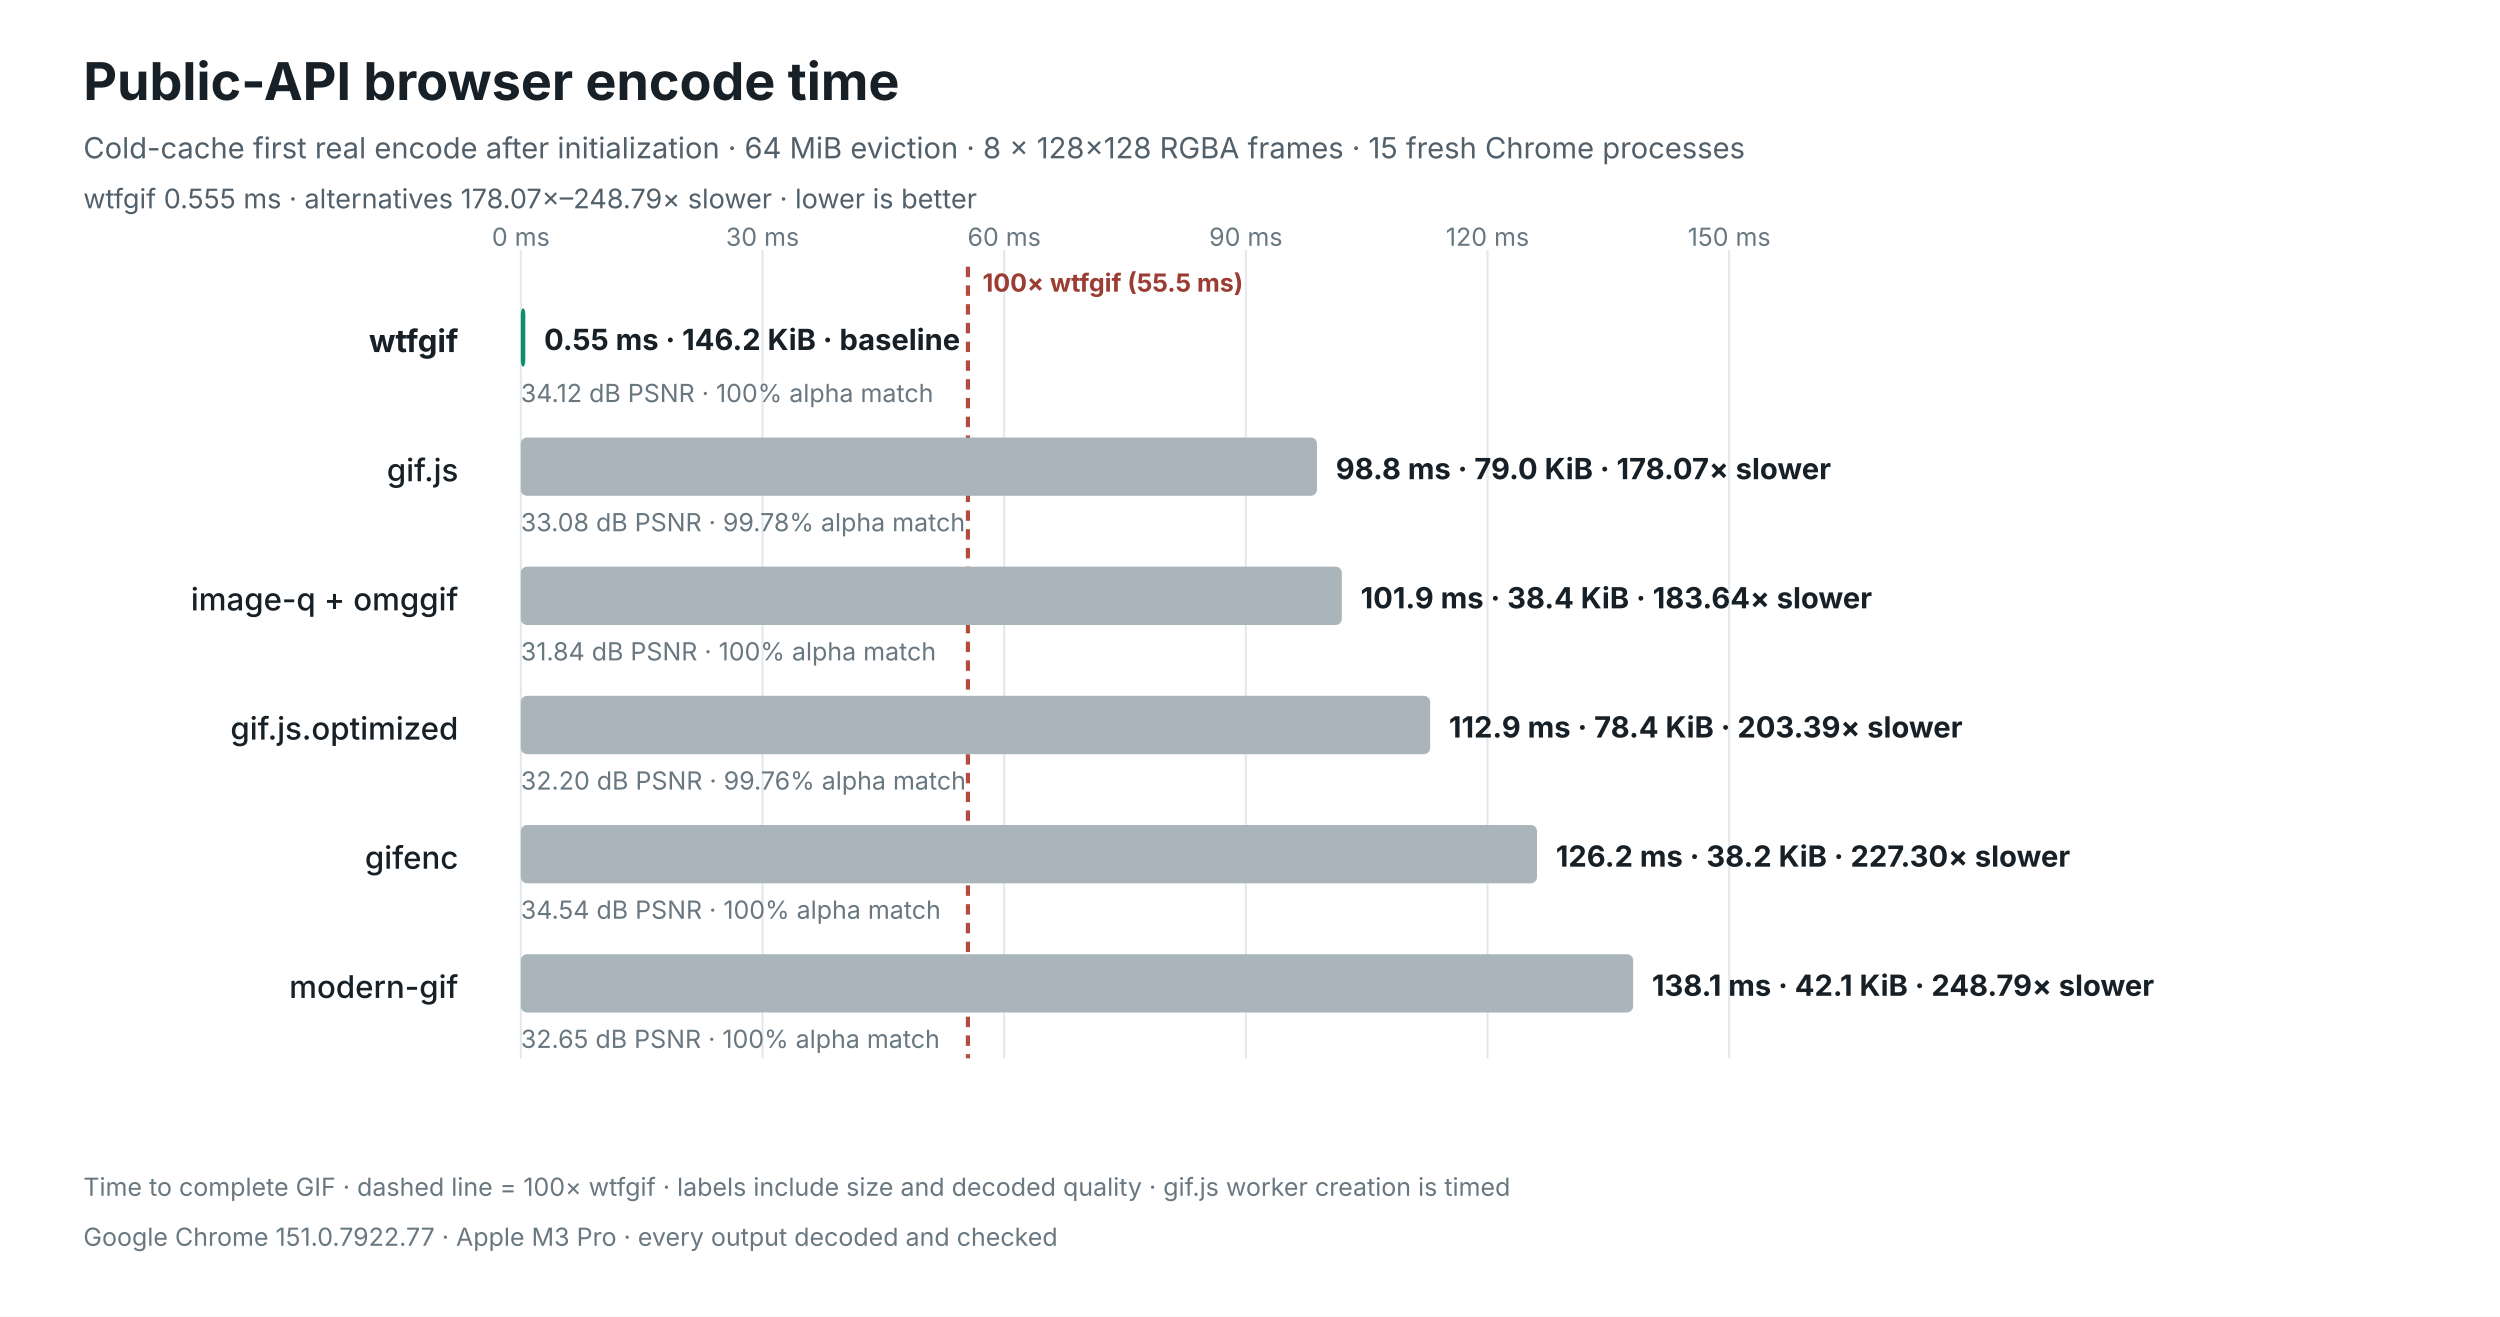
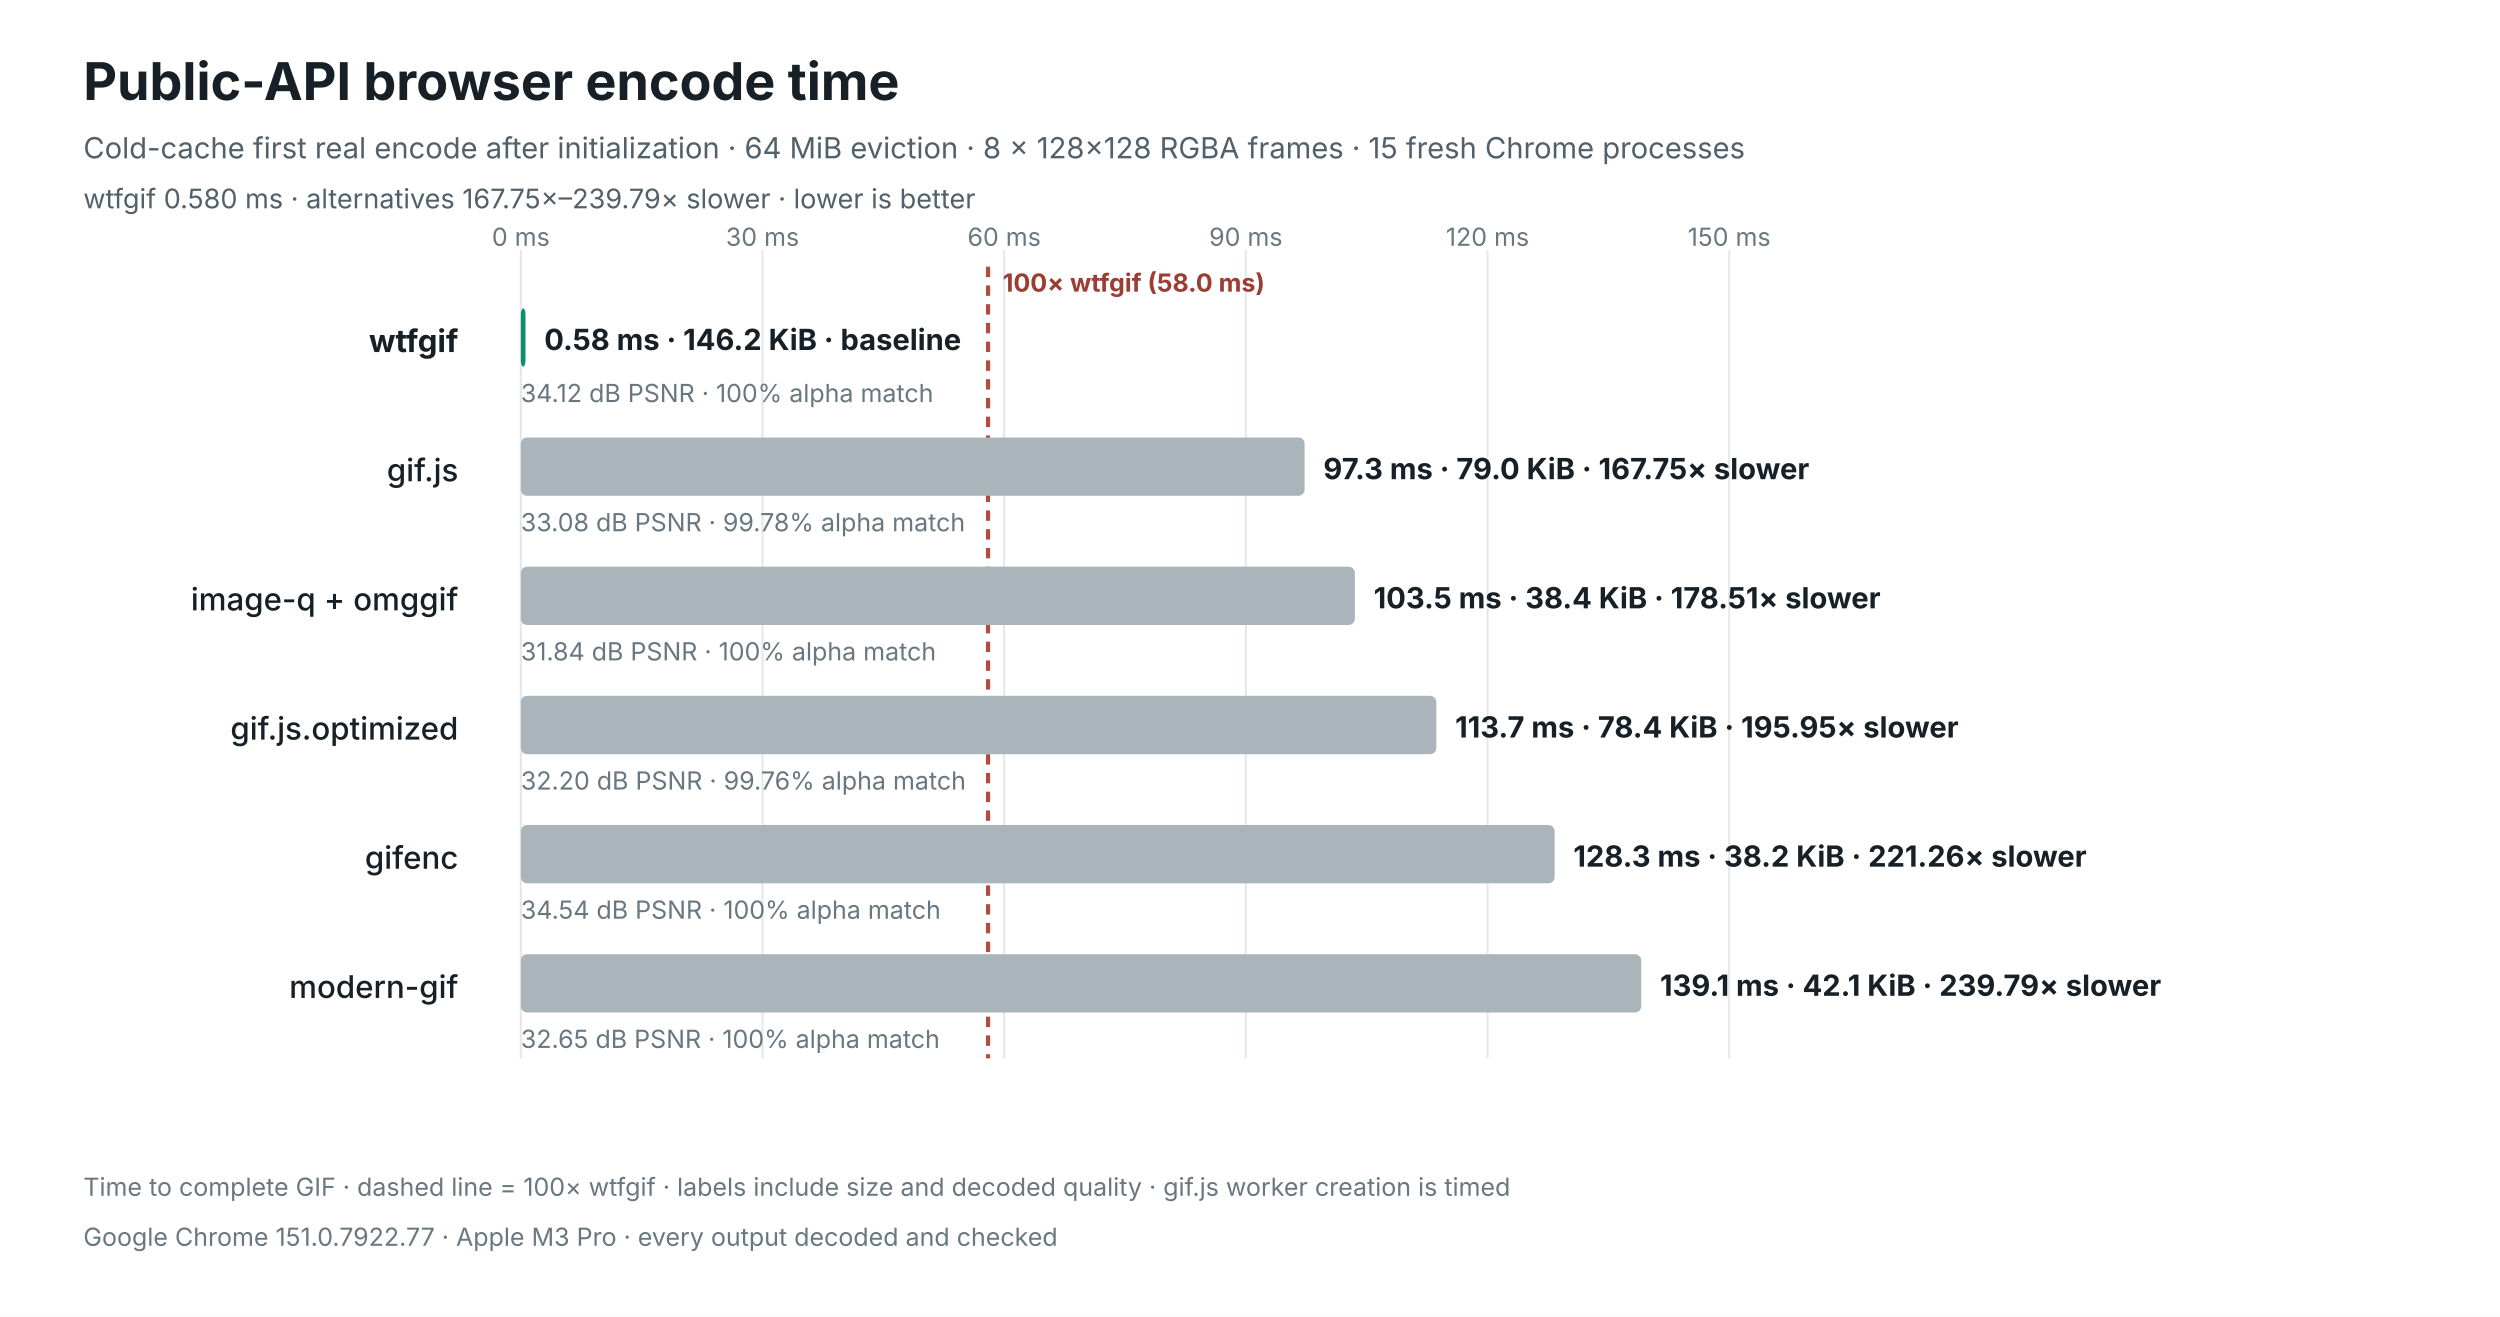
<svg xmlns="http://www.w3.org/2000/svg" width="1200" height="632" viewBox="0 0 1200 632" role="img" aria-labelledby="title desc">
  <rect width="100%" height="100%" fill="#ffffff" />
  <g font-family="ui-sans-serif, -apple-system, BlinkMacSystemFont, Segoe UI, sans-serif" fill="#172026">
    <text x="40" y="48" font-size="25" font-weight="700">Public-API browser encode time</text>
    <text x="40" y="76" font-size="14" fill="#51606a">Cold-cache first real encode after initialization · 64 MiB eviction · 8 × 128×128 RGBA frames · 15 fresh Chrome processes</text>
-     <text x="40" y="100" font-size="13" fill="#51606a">wtfgif 0.555 ms · alternatives 178.07×–248.79× slower · lower is better</text>
+     <text x="40" y="100" font-size="13" fill="#51606a">wtfgif 0.580 ms · alternatives 167.75×–239.79× slower · lower is better</text>
    <line x1="250" y1="120" x2="250" y2="508" stroke="#e3e8eb" stroke-width="1" />
    <text x="250" y="118" text-anchor="middle" font-size="12" fill="#687780">0 ms</text>
    <line x1="366" y1="120" x2="366" y2="508" stroke="#e3e8eb" stroke-width="1" />
    <text x="366" y="118" text-anchor="middle" font-size="12" fill="#687780">30 ms</text>
    <line x1="482" y1="120" x2="482" y2="508" stroke="#e3e8eb" stroke-width="1" />
    <text x="482" y="118" text-anchor="middle" font-size="12" fill="#687780">60 ms</text>
    <line x1="598" y1="120" x2="598" y2="508" stroke="#e3e8eb" stroke-width="1" />
    <text x="598" y="118" text-anchor="middle" font-size="12" fill="#687780">90 ms</text>
    <line x1="714" y1="120" x2="714" y2="508" stroke="#e3e8eb" stroke-width="1" />
    <text x="714" y="118" text-anchor="middle" font-size="12" fill="#687780">120 ms</text>
    <line x1="830" y1="120" x2="830" y2="508" stroke="#e3e8eb" stroke-width="1" />
    <text x="830" y="118" text-anchor="middle" font-size="12" fill="#687780">150 ms</text>
-     <line x1="464.6" y1="128" x2="464.6" y2="508" stroke="#b34b3f" stroke-width="2" stroke-dasharray="5 4" />
-     <text x="471.6" y="140" font-size="12" font-weight="700" fill="#9b3d33">100× wtfgif (55.5 ms)</text>
+     <line x1="474.27" y1="128" x2="474.27" y2="508" stroke="#b34b3f" stroke-width="2" stroke-dasharray="5 4" />
+     <text x="481.27" y="140" font-size="12" font-weight="700" fill="#9b3d33">100× wtfgif (58.0 ms)</text>
    <text x="220" y="169" text-anchor="end" font-size="15" font-weight="700">wtfgif</text>
-     <rect x="250" y="148" width="2.15" height="28" rx="3" fill="#0d8f6f" />
-     <text x="261.15" y="168" text-anchor="start" font-size="14" font-weight="700" fill="#172026">0.55 ms · 146.2 KiB · baseline</text>
+     <rect x="250" y="148" width="2.24" height="28" rx="3" fill="#0d8f6f" />
+     <text x="261.24" y="168" text-anchor="start" font-size="14" font-weight="700" fill="#172026">0.58 ms · 146.2 KiB · baseline</text>
    <text x="250" y="193" font-size="12" fill="#687780">34.12 dB PSNR · 100% alpha match</text>
    <text x="220" y="231" text-anchor="end" font-size="15" font-weight="500">gif.js</text>
-     <rect x="250" y="210" width="382.14" height="28" rx="3" fill="#aab5bb" />
-     <text x="641.14" y="230" text-anchor="start" font-size="14" font-weight="700" fill="#172026">98.8 ms · 79.0 KiB · 178.07× slower</text>
+     <rect x="250" y="210" width="376.21" height="28" rx="3" fill="#aab5bb" />
+     <text x="635.21" y="230" text-anchor="start" font-size="14" font-weight="700" fill="#172026">97.3 ms · 79.0 KiB · 167.75× slower</text>
    <text x="250" y="255" font-size="12" fill="#687780">33.08 dB PSNR · 99.78% alpha match</text>
    <text x="220" y="293" text-anchor="end" font-size="15" font-weight="500">image-q + omggif</text>
-     <rect x="250" y="272" width="394.09" height="28" rx="3" fill="#aab5bb" />
-     <text x="653.09" y="292" text-anchor="start" font-size="14" font-weight="700" fill="#172026">101.9 ms · 38.4 KiB · 183.64× slower</text>
+     <rect x="250" y="272" width="400.34" height="28" rx="3" fill="#aab5bb" />
+     <text x="659.34" y="292" text-anchor="start" font-size="14" font-weight="700" fill="#172026">103.5 ms · 38.4 KiB · 178.51× slower</text>
    <text x="250" y="317" font-size="12" fill="#687780">31.84 dB PSNR · 100% alpha match</text>
    <text x="220" y="355" text-anchor="end" font-size="15" font-weight="500">gif.js.optimized</text>
-     <rect x="250" y="334" width="436.47" height="28" rx="3" fill="#aab5bb" />
-     <text x="695.47" y="354" text-anchor="start" font-size="14" font-weight="700" fill="#172026">112.9 ms · 78.4 KiB · 203.39× slower</text>
+     <rect x="250" y="334" width="439.45" height="28" rx="3" fill="#aab5bb" />
+     <text x="698.45" y="354" text-anchor="start" font-size="14" font-weight="700" fill="#172026">113.7 ms · 78.4 KiB · 195.95× slower</text>
    <text x="250" y="379" font-size="12" fill="#687780">32.20 dB PSNR · 99.76% alpha match</text>
    <text x="220" y="417" text-anchor="end" font-size="15" font-weight="500">gifenc</text>
-     <rect x="250" y="396" width="487.78" height="28" rx="3" fill="#aab5bb" />
-     <text x="746.78" y="416" text-anchor="start" font-size="14" font-weight="700" fill="#172026">126.2 ms · 38.2 KiB · 227.30× slower</text>
+     <rect x="250" y="396" width="496.21" height="28" rx="3" fill="#aab5bb" />
+     <text x="755.21" y="416" text-anchor="start" font-size="14" font-weight="700" fill="#172026">128.3 ms · 38.2 KiB · 221.26× slower</text>
    <text x="250" y="441" font-size="12" fill="#687780">34.54 dB PSNR · 100% alpha match</text>
    <text x="220" y="479" text-anchor="end" font-size="15" font-weight="500">modern-gif</text>
-     <rect x="250" y="458" width="533.91" height="28" rx="3" fill="#aab5bb" />
-     <text x="792.91" y="478" text-anchor="start" font-size="14" font-weight="700" fill="#172026">138.1 ms · 42.1 KiB · 248.79× slower</text>
+     <rect x="250" y="458" width="537.78" height="28" rx="3" fill="#aab5bb" />
+     <text x="796.78" y="478" text-anchor="start" font-size="14" font-weight="700" fill="#172026">139.1 ms · 42.1 KiB · 239.79× slower</text>
    <text x="250" y="503" font-size="12" fill="#687780">32.65 dB PSNR · 100% alpha match</text>
    <text x="40" y="574" font-size="12" fill="#687780">Time to complete GIF · dashed line = 100× wtfgif · labels include size and decoded quality · gif.js worker creation is timed</text>
    <text x="40" y="598" font-size="12" fill="#687780">Google Chrome 151.0.7922.77 · Apple M3 Pro · every output decoded and checked</text>
  </g>
</svg>
